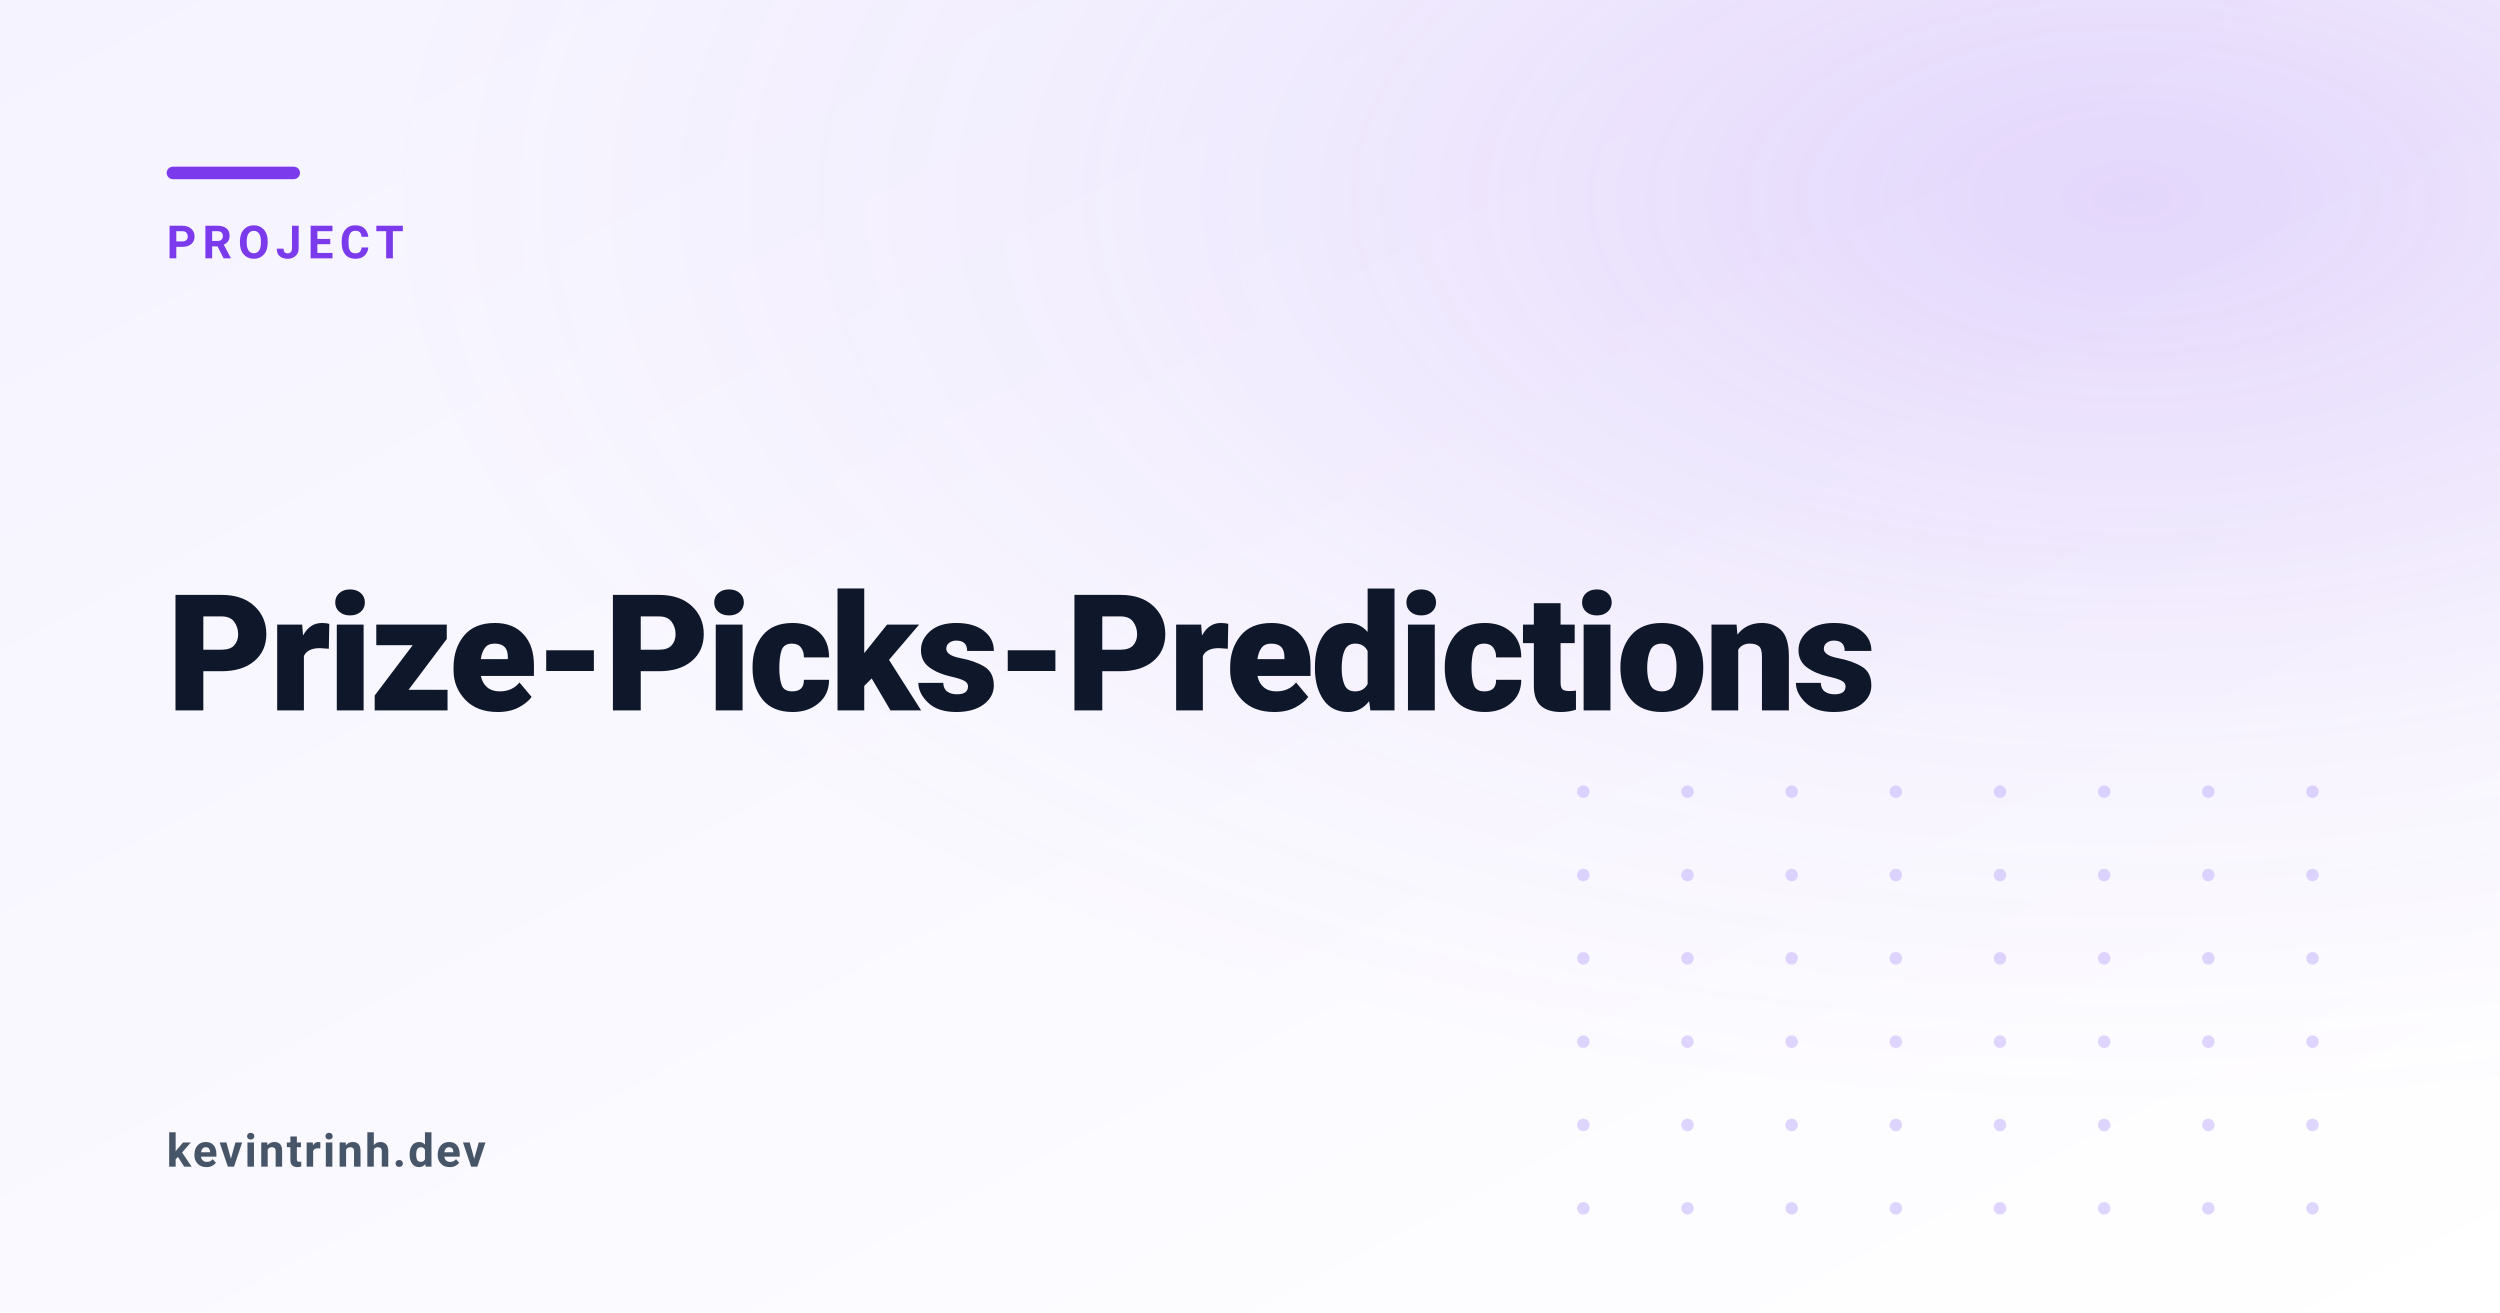
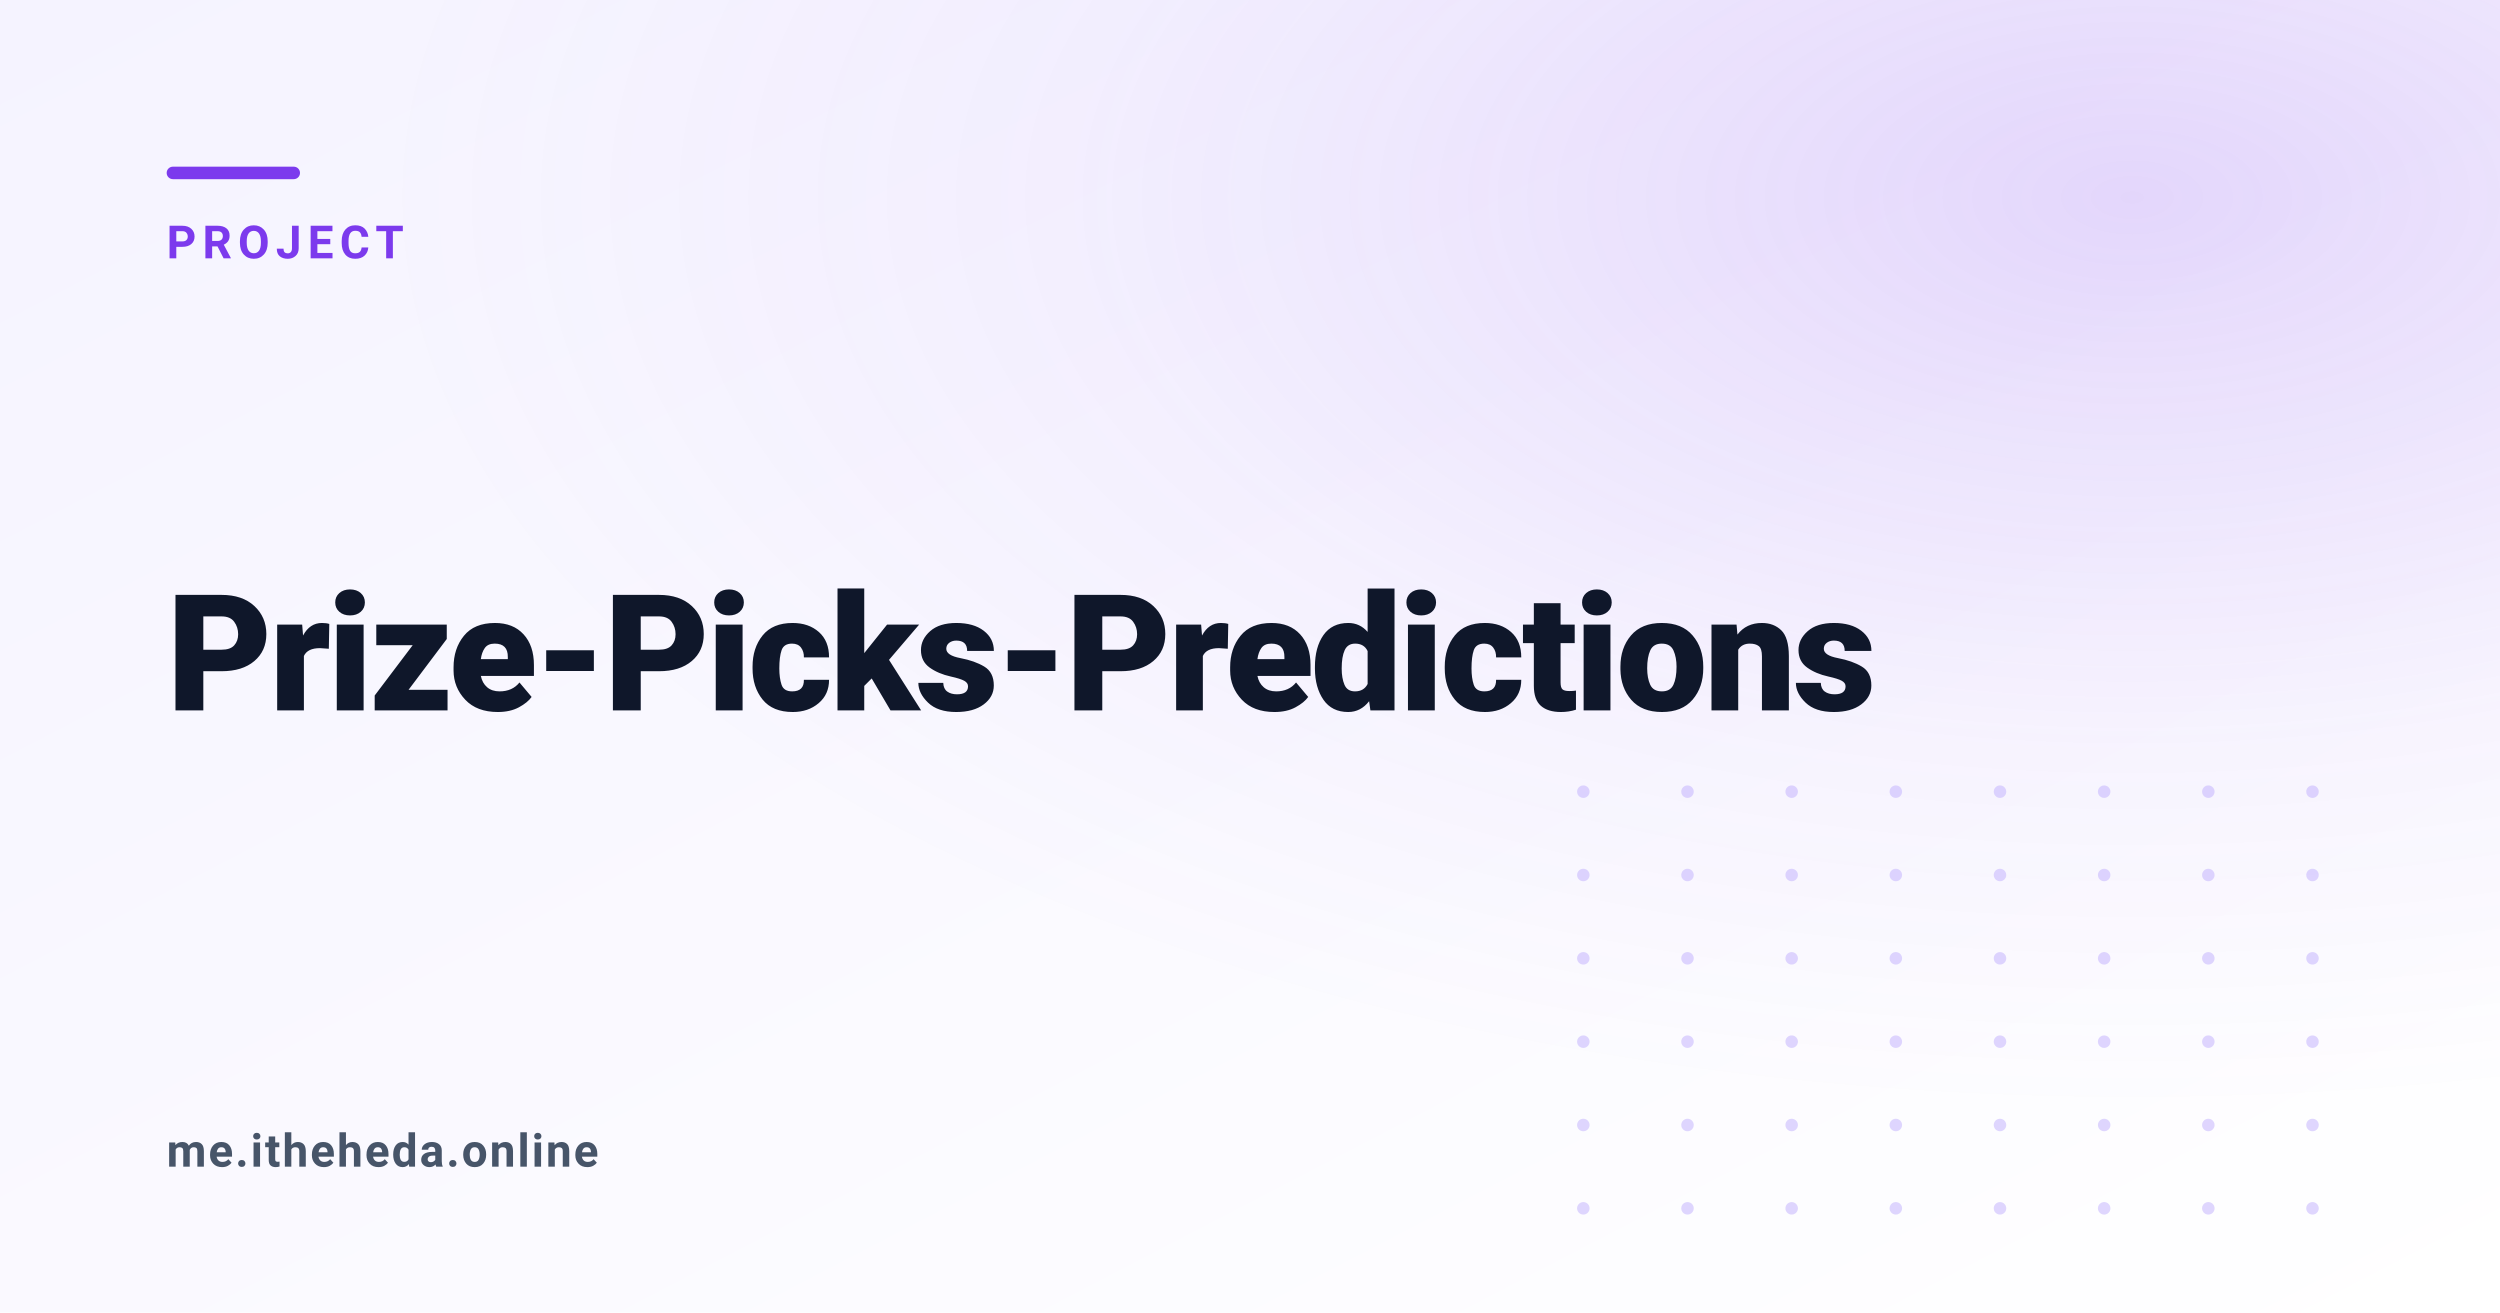
<svg xmlns="http://www.w3.org/2000/svg" viewBox="0 0 1200 630" width="1200" height="630" role="img" aria-label="Prize-Picks-Predictions">
  <defs>
    <linearGradient id="bg" x1="0" y1="0" x2="1" y2="1">
      <stop offset="0%" stop-color="#f5f3ff" />
      <stop offset="100%" stop-color="#ffffff" />
    </linearGradient>
    <radialGradient id="glow" cx="0.85" cy="0.15" r="0.7">
      <stop offset="0%" stop-color="#7c3aed" stop-opacity="0.18" />
      <stop offset="60%" stop-color="#7c3aed" stop-opacity="0.04" />
      <stop offset="100%" stop-color="#7c3aed" stop-opacity="0" />
    </radialGradient>
  </defs>
  <rect width="1200" height="630" fill="url(#bg)" />
  <rect width="1200" height="630" fill="url(#glow)" />
  <g fill="#c4b5fd" opacity="0.55">
    <circle cx="760" cy="380" r="3" />
    <circle cx="810" cy="380" r="3" />
    <circle cx="860" cy="380" r="3" />
    <circle cx="910" cy="380" r="3" />
    <circle cx="960" cy="380" r="3" />
    <circle cx="1010" cy="380" r="3" />
    <circle cx="1060" cy="380" r="3" />
    <circle cx="1110" cy="380" r="3" />
    <circle cx="760" cy="420" r="3" />
    <circle cx="810" cy="420" r="3" />
    <circle cx="860" cy="420" r="3" />
    <circle cx="910" cy="420" r="3" />
    <circle cx="960" cy="420" r="3" />
    <circle cx="1010" cy="420" r="3" />
    <circle cx="1060" cy="420" r="3" />
    <circle cx="1110" cy="420" r="3" />
    <circle cx="760" cy="460" r="3" />
    <circle cx="810" cy="460" r="3" />
    <circle cx="860" cy="460" r="3" />
    <circle cx="910" cy="460" r="3" />
    <circle cx="960" cy="460" r="3" />
    <circle cx="1010" cy="460" r="3" />
    <circle cx="1060" cy="460" r="3" />
    <circle cx="1110" cy="460" r="3" />
    <circle cx="760" cy="500" r="3" />
    <circle cx="810" cy="500" r="3" />
    <circle cx="860" cy="500" r="3" />
    <circle cx="910" cy="500" r="3" />
    <circle cx="960" cy="500" r="3" />
    <circle cx="1010" cy="500" r="3" />
    <circle cx="1060" cy="500" r="3" />
    <circle cx="1110" cy="500" r="3" />
    <circle cx="760" cy="540" r="3" />
    <circle cx="810" cy="540" r="3" />
    <circle cx="860" cy="540" r="3" />
    <circle cx="910" cy="540" r="3" />
    <circle cx="960" cy="540" r="3" />
    <circle cx="1010" cy="540" r="3" />
    <circle cx="1060" cy="540" r="3" />
    <circle cx="1110" cy="540" r="3" />
    <circle cx="760" cy="580" r="3" />
    <circle cx="810" cy="580" r="3" />
    <circle cx="860" cy="580" r="3" />
    <circle cx="910" cy="580" r="3" />
    <circle cx="960" cy="580" r="3" />
    <circle cx="1010" cy="580" r="3" />
    <circle cx="1060" cy="580" r="3" />
    <circle cx="1110" cy="580" r="3" />
  </g>
  <rect x="80" y="80" width="64" height="6" rx="3" fill="#7c3aed" />
  <text x="80" y="124" font-family="ui-sans-serif, system-ui, -apple-system, 'Segoe UI', Roboto, sans-serif" font-size="22" font-weight="600" fill="#7c3aed" letter-spacing="3">PROJECT</text>
  <text font-family="ui-sans-serif, system-ui, -apple-system, 'Segoe UI', Roboto, sans-serif" font-size="78" font-weight="800" fill="#0f172a" letter-spacing="-1.5">
    <tspan x="80" y="341">Prize-Picks-Predictions</tspan>
  </text>
-   <text x="80" y="560" font-family="ui-sans-serif, system-ui, -apple-system, 'Segoe UI', Roboto, sans-serif" font-size="22" font-weight="600" fill="#475569" letter-spacing="1">kevintrinh.dev</text>
+   <text x="80" y="560" font-family="ui-sans-serif, system-ui, -apple-system, 'Segoe UI', Roboto, sans-serif" font-size="22" font-weight="600" fill="#475569" letter-spacing="1">me.itheheda.online</text>
</svg>
